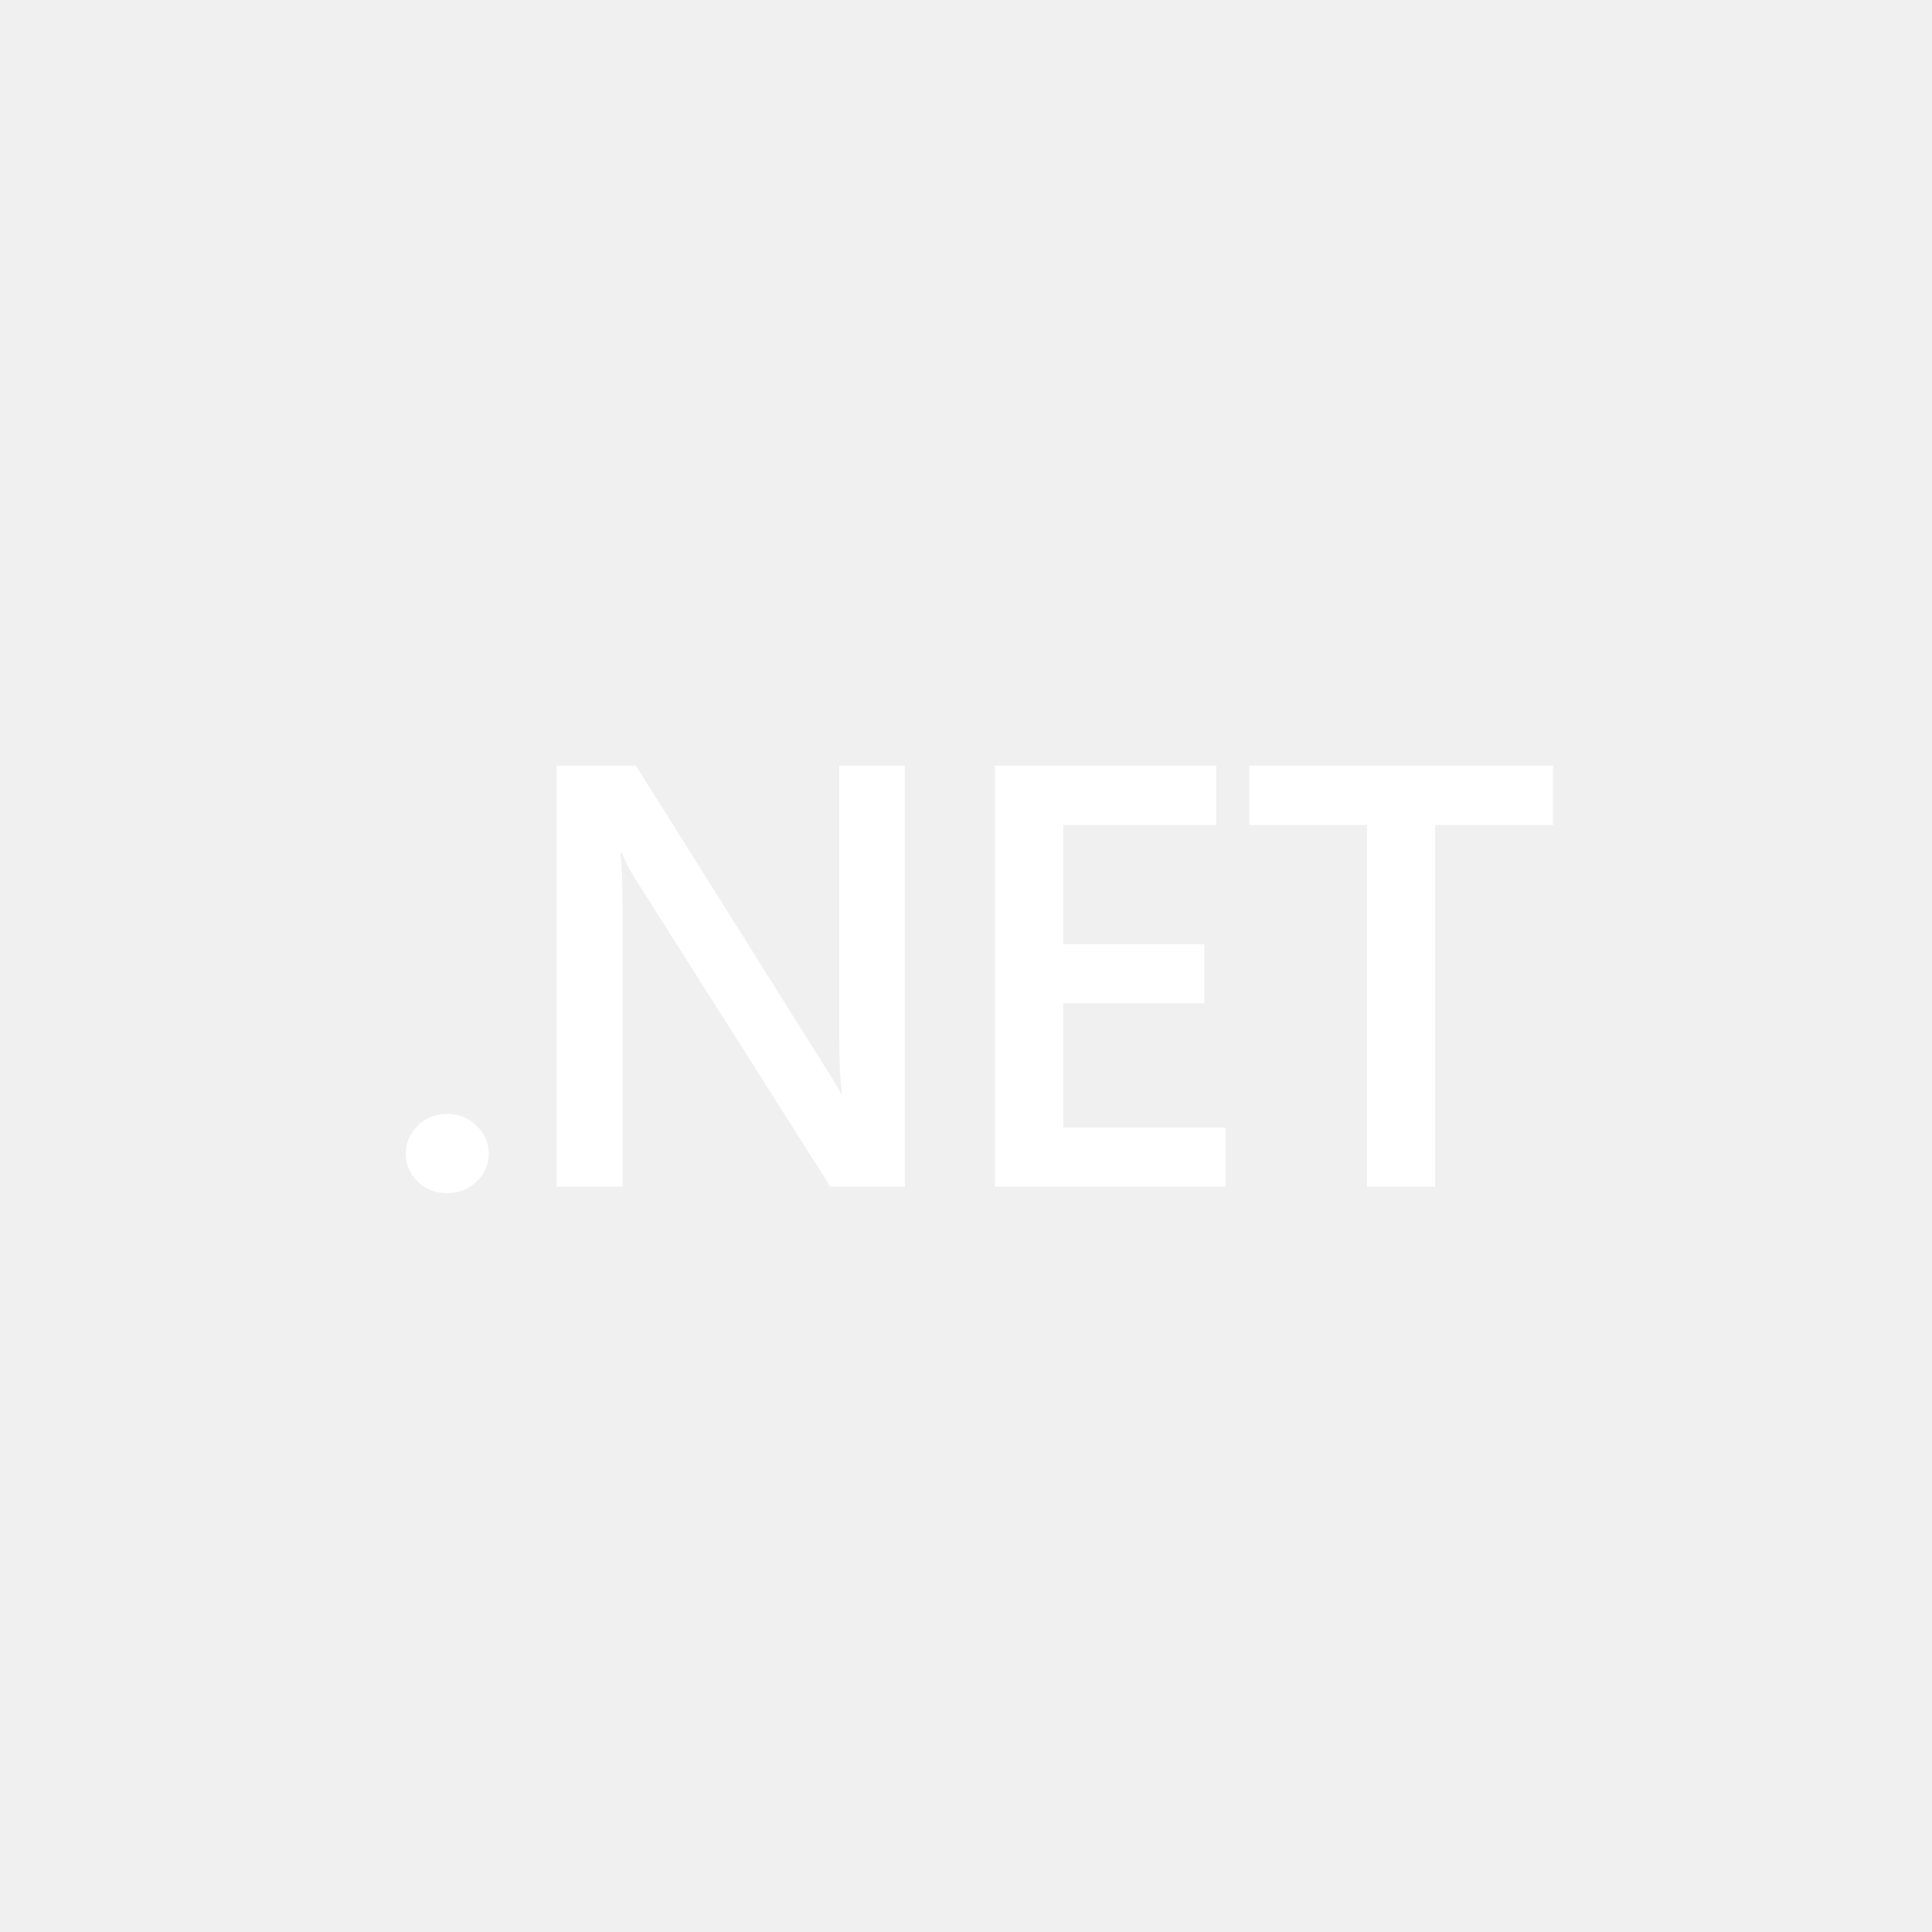
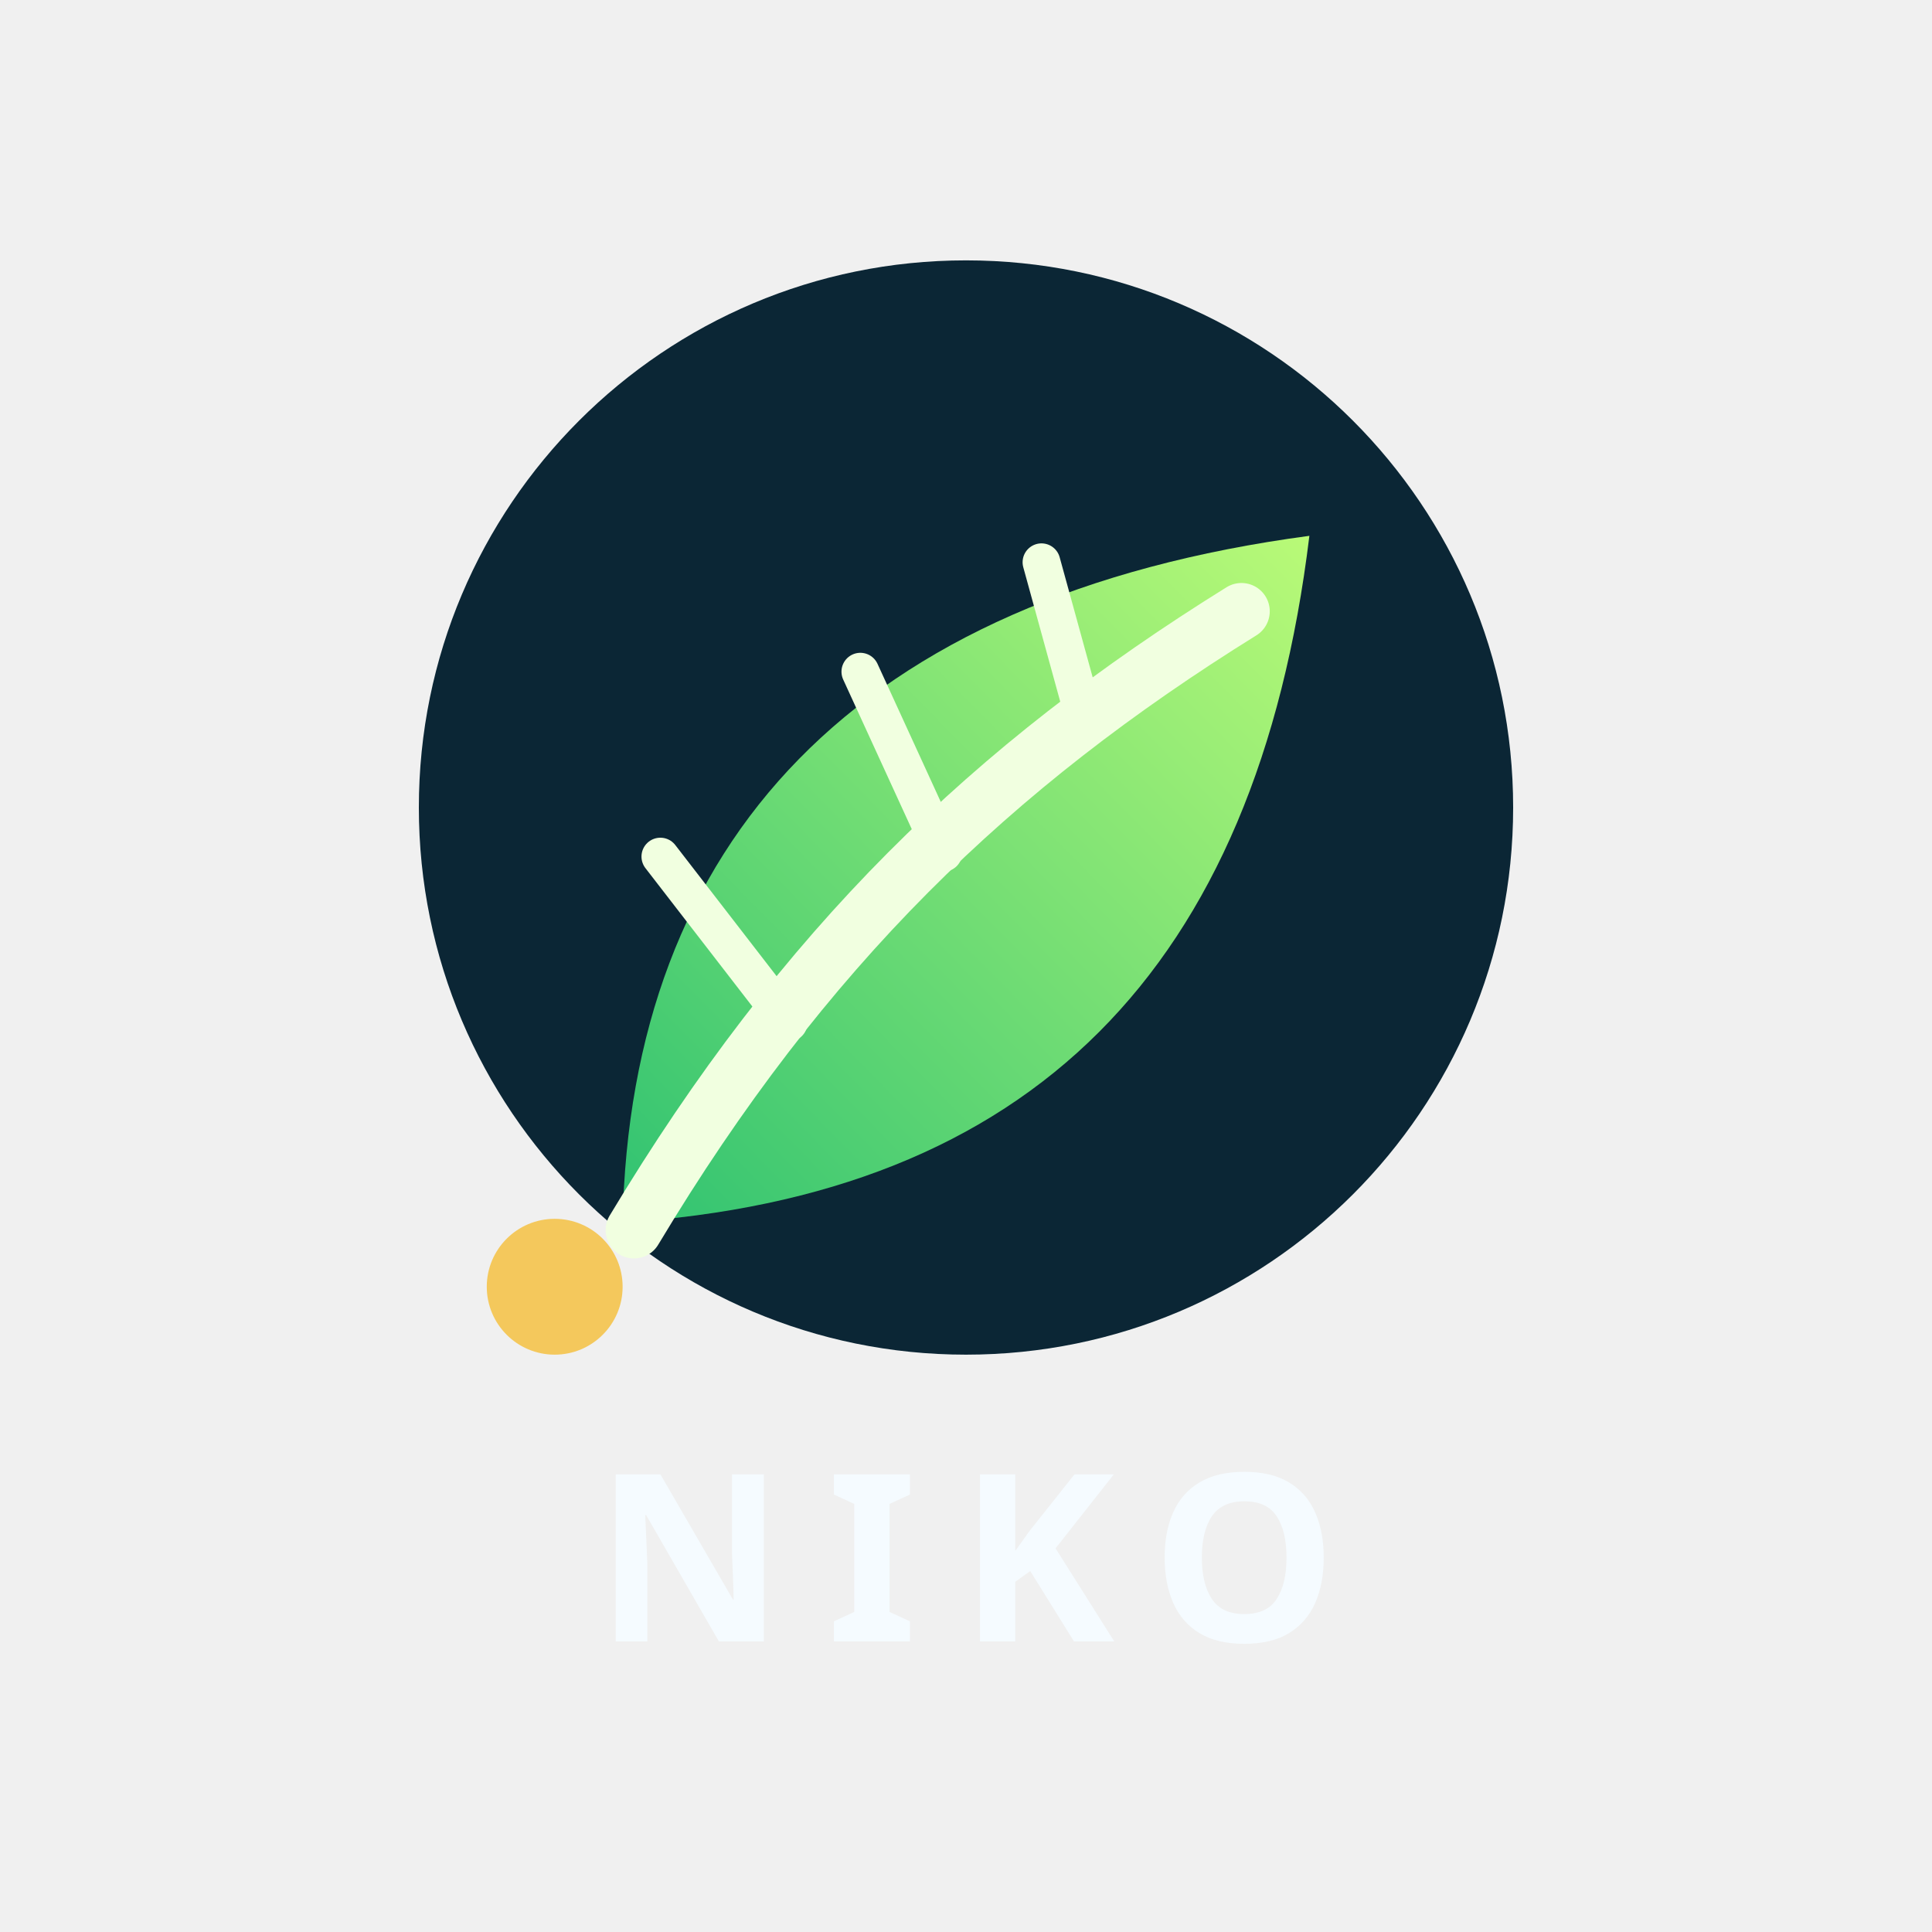
- <svg xmlns="http://www.w3.org/2000/svg" width="456" height="456" viewBox="0 0 456 456" version="1.1" xml:space="preserve" style="fill-rule:evenodd;clip-rule:evenodd;stroke-linejoin:round;stroke-miterlimit:2;">
-   <path d="m 105.5,281.609 c -2.703,0 -5.001,-0.9 -6.893,-2.702 -1.892,-1.848 -2.838,-4.042 -2.838,-6.582 0,-2.587 0.946,-4.804 2.838,-6.652 1.892,-1.848 4.19,-2.772 6.893,-2.772 2.748,0 5.068,0.924 6.96,2.772 1.937,1.848 2.906,4.064 2.906,6.652 0,2.54 -0.968,4.734 -2.906,6.582 -1.892,1.802 -4.212,2.702 -6.96,2.702 z" style="fill:#ffffff;fill-rule:nonzero;stroke-width:0.838" />
-   <path d="M 213.561,280.084 H 195.99 L 149.7,207.054 c -1.171,-1.848 -2.14,-3.765 -2.906,-5.751 h -0.406 c 0.361,2.125 0.541,6.675 0.541,13.65 v 65.132 h -15.543 v -99.36 h 18.719 l 44.737,71.298 c 1.892,2.957 3.109,4.989 3.649,6.098 h 0.27 c -0.45,-2.632 -0.676,-7.09 -0.676,-13.373 v -64.023 h 15.476 z" style="fill:#ffffff;fill-rule:nonzero;stroke-width:0.838" />
-   <path d="m 289.251,280.084 h -54.401 v -99.36 h 52.238 v 13.997 h -36.154 v 28.131 h 33.316 v 13.927 h -33.316 v 29.378 h 38.316 z" style="fill:#ffffff;fill-rule:nonzero;stroke-width:0.838" />
-   <path d="M 366.565,194.721 H 338.722 v 85.363 h -16.084 v -85.363 h -27.775 v -13.997 h 71.701 z" style="fill:#ffffff;fill-rule:nonzero;stroke-width:0.838" />
+ <svg xmlns="http://www.w3.org/2000/svg" width="512" height="512" viewBox="0 0 512 512" version="1.1">
+   <defs>
+     <linearGradient id="splashLeaf" x1="150" y1="337" x2="347" y2="143" gradientUnits="userSpaceOnUse">
+       <stop stop-color="#25BE71" />
+       <stop offset="1" stop-color="#B9FA77" />
+     </linearGradient>
+   </defs>
+   <circle cx="256" cy="214" r="145" fill="#0B2635" />
+   <path d="M165 324c2-101 62-166 182-182-14 115-74 175-182 182Z" fill="url(#splashLeaf)" />
+   <path d="M168 326c45-75 95-123 161-164" fill="none" stroke="#F1FFE0" stroke-width="15" stroke-linecap="round" />
+   <path d="M209 271l-34-44M250 226l-22-48M287 189l-11-40" fill="none" stroke="#F1FFE0" stroke-width="10" stroke-linecap="round" />
+   <circle cx="147" cy="341" r="18" fill="#F4C85C" />
+   <text x="256" y="435" fill="#F5FBFF" font-family="sans-serif" font-size="62" font-weight="700" text-anchor="middle" letter-spacing="11">NIKO</text>
</svg>
